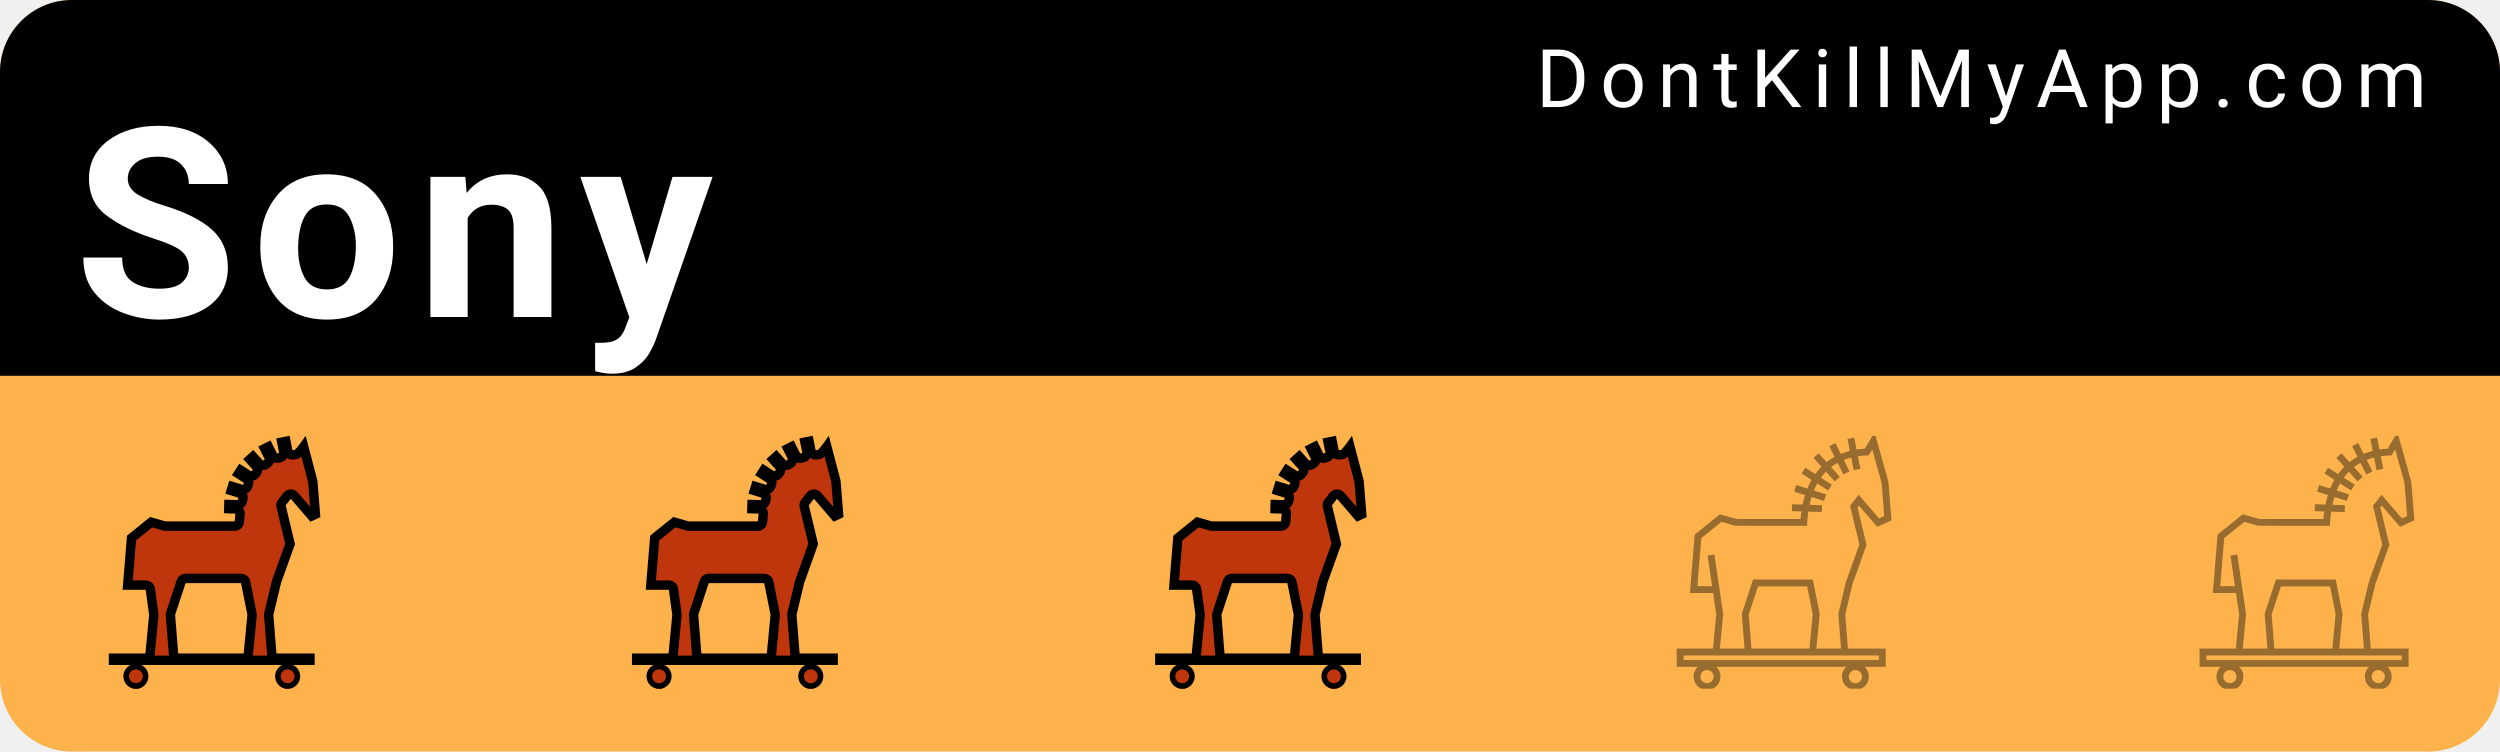
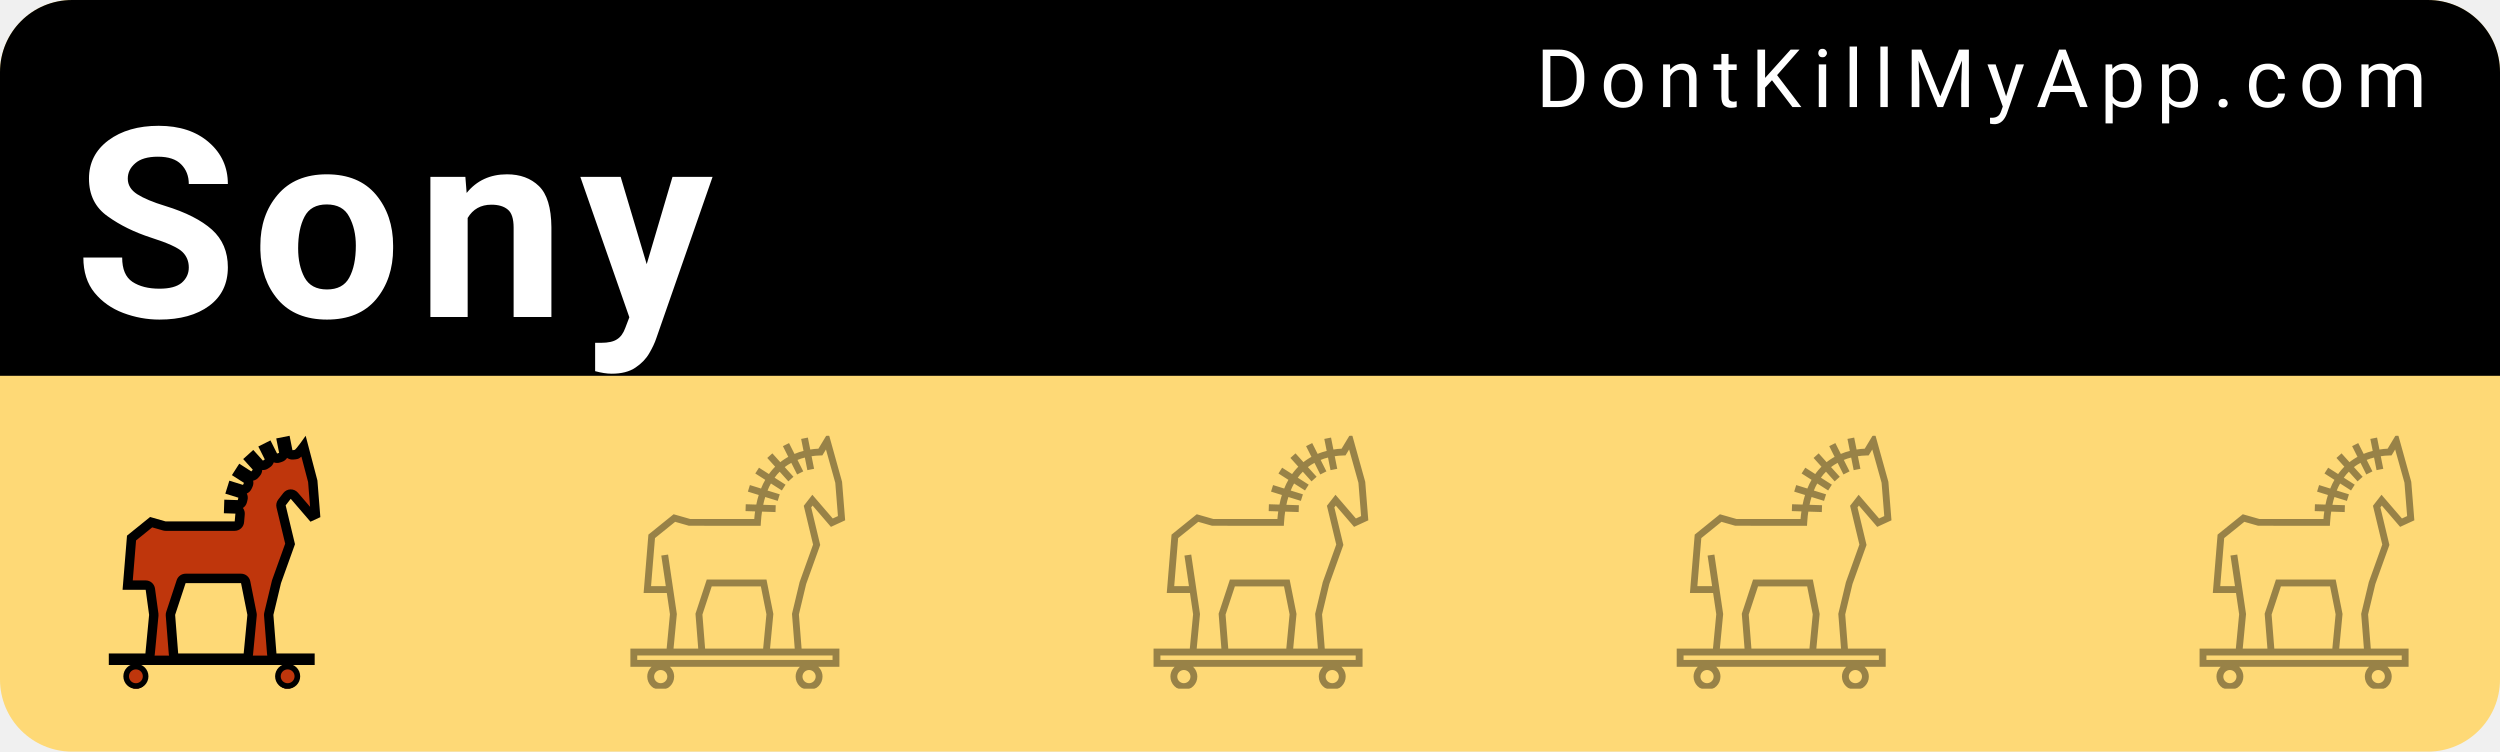
<svg xmlns="http://www.w3.org/2000/svg" width="153mm" height="46mm" viewBox="0 0 153 46" version="1.1" id="svg8">
  <defs id="defs2" />
  <g id="layer1" transform="translate(0,-251)">
-     <rect style="color:#000000;clip-rule:nonzero;display:inline;overflow:visible;visibility:visible;opacity:1;isolation:auto;mix-blend-mode:normal;color-interpolation:sRGB;color-interpolation-filters:linearRGB;solid-color:#000000;solid-opacity:1;fill:#feb24c;fill-opacity:1;fill-rule:nonzero;stroke:none;stroke-width:0.529;stroke-linecap:round;stroke-linejoin:miter;stroke-miterlimit:4;stroke-dasharray:none;stroke-dashoffset:0;stroke-opacity:1;color-rendering:auto;image-rendering:auto;shape-rendering:auto;text-rendering:auto;enable-background:accumulate" id="bkg" width="153" height="46" x="6.5503158e-15" y="251" rx="4.416" ry="4.416" />
+     <rect style="color:#000000;clip-rule:nonzero;display:inline;overflow:visible;visibility:visible;opacity:1;isolation:auto;mix-blend-mode:normal;color-interpolation:sRGB;color-interpolation-filters:linearRGB;solid-color:#000000;solid-opacity:1;fill:#fed976;fill-opacity:1;fill-rule:nonzero;stroke:none;stroke-width:0.529;stroke-linecap:round;stroke-linejoin:miter;stroke-miterlimit:4;stroke-dasharray:none;stroke-dashoffset:0;stroke-opacity:1;color-rendering:auto;image-rendering:auto;shape-rendering:auto;text-rendering:auto;enable-background:accumulate" id="bkg" width="153" height="46" x="6.5503158e-15" y="251" rx="4.416" ry="4.416" />
    <path style="color:#000000;clip-rule:nonzero;display:inline;overflow:visible;visibility:visible;opacity:1;isolation:auto;mix-blend-mode:normal;color-interpolation:sRGB;color-interpolation-filters:linearRGB;solid-color:#000000;solid-opacity:1;fill:#000000;fill-opacity:1;fill-rule:nonzero;stroke:none;stroke-width:2;stroke-linecap:round;stroke-linejoin:miter;stroke-miterlimit:4;stroke-dasharray:none;stroke-dashoffset:0;stroke-opacity:1;color-rendering:auto;image-rendering:auto;shape-rendering:auto;text-rendering:auto;enable-background:accumulate" d="M 16.689,0 C 7.443,0 0,7.443 0,16.689 V 86.93 H 578.268 V 16.689 C 578.268,7.443 570.824,0 561.578,0 Z" id="bkgtop" transform="matrix(0.2645833,0,0,0.2645833,0,251)" />
    <text xml:space="preserve" style="font-style:normal;font-variant:normal;font-weight:300;font-stretch:normal;font-size:9.648px;line-height:0%;font-family:Roboto;-inkscape-font-specification:'Roboto Light';text-align:start;letter-spacing:0.685px;word-spacing:0px;writing-mode:lr-tb;text-anchor:start;fill:#ffffff;fill-opacity:1;stroke:none;stroke-width:0.201px;stroke-linecap:butt;stroke-linejoin:miter;stroke-opacity:1" x="94.007" y="257.55" id="link">
      <tspan id="tspan817" x="94.007" y="257.55" style="font-style:normal;font-variant:normal;font-weight:normal;font-stretch:normal;font-size:4.939px;font-family:Roboto;-inkscape-font-specification:Roboto;fill:#ffffff;stroke-width:0.201px">DontKillMyApp.com</tspan>
    </text>
    <text xml:space="preserve" style="font-style:normal;font-variant:normal;font-weight:bold;font-stretch:normal;font-size:12.7px;line-height:0%;font-family:Roboto;-inkscape-font-specification:'Roboto Bold';text-align:start;letter-spacing:0.902px;word-spacing:0px;writing-mode:lr-tb;text-anchor:start;fill:#ffffff;fill-opacity:1;stroke:none;stroke-width:0.265px;stroke-linecap:butt;stroke-linejoin:miter;stroke-opacity:1" x="4.538" y="270.402" id="vendor">
      <tspan id="tspan821" x="4.538" y="270.402" style="font-style:normal;font-variant:normal;font-weight:bold;font-stretch:normal;font-size:16.228px;font-family:Roboto;-inkscape-font-specification:'Roboto Bold';fill:#ffffff;stroke-width:0.265px">Sony</tspan>
    </text>
    <g id="poo1" transform="matrix(0.01510025,0,0,0.01510025,5.393161,277.6693)">
      <svg version="1.1" x="0px" y="0px" viewBox="0 0 75.284 90" xml:space="preserve" id="svg14" width="1025" height="1025">
        <defs id="defs18" />
        <g id="g8" transform="translate(-12.358,-5)">
          <circle cx="75.88" cy="91.367" r="3.633" id="circle2" />
          <circle cx="22.104" cy="91.367" r="3.633" id="circle4" />
          <path d="M 70.933,68.74 73.642,57.429 78.616,43.583 75.297,29.754 77.107,27.43 84.123,35.584 87.642,33.96 86.598,20.908 82.413,5 c 0,0 -3.433,5.014 -3.983,5.058 -0.235,0.019 -0.476,0.041 -0.722,0.067 L 76.688,5 l -4.743,0.945 1.024,5.144 c -0.243,0.075 -0.487,0.155 -0.731,0.24 L 69.89,6.65 l -4.323,2.168 2.307,4.599 c -0.223,0.141 -0.444,0.287 -0.665,0.44 l -3.435,-3.814 -3.593,3.237 3.418,3.794 c -0.176,0.2 -0.351,0.402 -0.523,0.613 l -4.3,-2.751 -2.606,4.074 4.293,2.746 c -0.119,0.237 -0.234,0.483 -0.348,0.73 l -4.859,-1.507 -1.434,4.619 4.649,1.442 c -0.076,0.278 -0.144,0.567 -0.214,0.855 l -4.794,-0.156 -0.157,4.834 4.106,0.133 C 57.309,33.6 57.22,34.517 57.165,35.481 H 32.587 L 27.056,33.9 18.837,40.539 17.255,59.821 h 8.228 l 1.219,8.917 -1.315,13.722 H 12.358 v 4.115 H 85.623 V 82.46 H 72.017 Z M 37.046,82.462 35.962,68.74 39.693,57.429 h 19.724 l 2.255,11.311 -1.315,13.722 z" id="path6" />
        </g>
        <g transform="translate(-12.358,-5)" id="g821" style="fill:#bf360c;fill-opacity:1">
          <circle id="circle815" r="3.633" cy="91.367" cx="75.88" style="fill:#bf360c;fill-opacity:1" />
          <circle id="circle817" r="3.633" cy="91.367" cx="22.104" style="fill:#bf360c;fill-opacity:1" />
          <path style="fill:#bf360c;fill-opacity:1" id="path819" d="m 80.895,12.396 c -0.113,0.103 -0.209,0.199 -0.396,0.332 -0.277,0.196 -0.575,0.57 -1.801,0.668 -0.217,0.018 -0.43,0.037 -0.639,0.059 A 3.349,3.349 0 0 1 75.799,12.875 3.349,3.349 0 0 1 73.957,14.289 c -0.218,0.067 -0.424,0.134 -0.617,0.201 a 3.349,3.349 0 0 1 -2.287,-0.029 3.349,3.349 0 0 1 -1.391,1.787 c -0.185,0.117 -0.365,0.237 -0.547,0.363 a 3.349,3.349 0 0 1 -2.172,0.582 3.349,3.349 0 0 1 -0.83,2.094 c -0.165,0.188 -0.312,0.357 -0.441,0.516 a 3.349,3.349 0 0 1 -1.957,1.172 3.349,3.349 0 0 1 -0.26,2.283 c -0.088,0.176 -0.188,0.392 -0.299,0.633 a 3.349,3.349 0 0 1 -1.688,1.656 3.349,3.349 0 0 1 0.232,2.375 c -0.052,0.19 -0.113,0.451 -0.189,0.764 a 3.349,3.349 0 0 1 -1.422,2.008 3.349,3.349 0 0 1 0.648,2.395 c -0.099,0.856 -0.18,1.707 -0.23,2.584 a 3.349,3.349 0 0 1 -3.344,3.158 H 32.588 a 3.349,3.349 0 0 1 -0.92,-0.129 l -3.859,-1.104 -5.75,4.645 -1.168,14.229 h 4.592 a 3.349,3.349 0 0 1 3.318,2.896 l 1.219,8.918 a 3.349,3.349 0 0 1 0.016,0.773 L 28.721,82.781 a 3.349,3.349 0 0 1 -0.078,0.443 h 5.148 a 3.349,3.349 0 0 1 -0.082,-0.498 L 32.625,69.004 a 3.349,3.349 0 0 1 0.158,-1.312 l 3.73,-11.311 a 3.349,3.349 0 0 1 3.18,-2.301 h 19.725 a 3.349,3.349 0 0 1 3.285,2.695 l 2.254,11.311 a 3.349,3.349 0 0 1 0.049,0.975 l -1.314,13.723 a 3.349,3.349 0 0 1 -0.076,0.441 h 5.146 a 3.349,3.349 0 0 1 -0.082,-0.5 L 67.596,69.004 a 3.349,3.349 0 0 1 0.08,-1.043 l 2.709,-11.311 a 3.349,3.349 0 0 1 0.105,-0.354 L 75.125,43.391 72.041,30.535 a 3.349,3.349 0 0 1 0.613,-2.84 l 1.811,-2.324 a 3.349,3.349 0 0 1 5.182,-0.125 l 4.342,5.047 -0.705,-8.82 z" />
        </g>
        <circle style="color:#000000;clip-rule:nonzero;display:inline;overflow:visible;visibility:visible;opacity:1;isolation:auto;mix-blend-mode:normal;color-interpolation:sRGB;color-interpolation-filters:linearRGB;solid-color:#000000;solid-opacity:1;fill:#bf360c;fill-opacity:1;fill-rule:nonzero;stroke:#000000;stroke-width:2;stroke-linecap:round;stroke-linejoin:miter;stroke-miterlimit:4;stroke-dasharray:none;stroke-dashoffset:0;stroke-opacity:1;color-rendering:auto;image-rendering:auto;shape-rendering:auto;text-rendering:auto;enable-background:accumulate" id="path2590" cx="9.644" cy="85.599" r="3.464" />
        <circle r="3.464" cy="85.599" cx="63.644" id="circle2592" style="color:#000000;clip-rule:nonzero;display:inline;overflow:visible;visibility:visible;opacity:1;isolation:auto;mix-blend-mode:normal;color-interpolation:sRGB;color-interpolation-filters:linearRGB;solid-color:#000000;solid-opacity:1;fill:#bf360c;fill-opacity:1;fill-rule:nonzero;stroke:#000000;stroke-width:2;stroke-linecap:round;stroke-linejoin:miter;stroke-miterlimit:4;stroke-dasharray:none;stroke-dashoffset:0;stroke-opacity:1;color-rendering:auto;image-rendering:auto;shape-rendering:auto;text-rendering:auto;enable-background:accumulate" />
      </svg>
    </g>
    <g transform="matrix(0.01510025,0,0,0.01510025,37.41043,277.6693)" id="poo2">
-       <svg version="1.1" x="0px" y="0px" viewBox="0 0 75.284 90" xml:space="preserve" id="svg14" width="1025" height="1025">
-         <defs id="defs18" />
-         <g id="g8" transform="translate(-12.358,-5)">
-           <circle cx="75.88" cy="91.367" r="3.633" id="circle2" />
-           <circle cx="22.104" cy="91.367" r="3.633" id="circle4" />
-           <path d="M 70.933,68.74 73.642,57.429 78.616,43.583 75.297,29.754 77.107,27.43 84.123,35.584 87.642,33.96 86.598,20.908 82.413,5 c 0,0 -3.433,5.014 -3.983,5.058 -0.235,0.019 -0.476,0.041 -0.722,0.067 L 76.688,5 l -4.743,0.945 1.024,5.144 c -0.243,0.075 -0.487,0.155 -0.731,0.24 L 69.89,6.65 l -4.323,2.168 2.307,4.599 c -0.223,0.141 -0.444,0.287 -0.665,0.44 l -3.435,-3.814 -3.593,3.237 3.418,3.794 c -0.176,0.2 -0.351,0.402 -0.523,0.613 l -4.3,-2.751 -2.606,4.074 4.293,2.746 c -0.119,0.237 -0.234,0.483 -0.348,0.73 l -4.859,-1.507 -1.434,4.619 4.649,1.442 c -0.076,0.278 -0.144,0.567 -0.214,0.855 l -4.794,-0.156 -0.157,4.834 4.106,0.133 C 57.309,33.6 57.22,34.517 57.165,35.481 H 32.587 L 27.056,33.9 18.837,40.539 17.255,59.821 h 8.228 l 1.219,8.917 -1.315,13.722 H 12.358 v 4.115 H 85.623 V 82.46 H 72.017 Z M 37.046,82.462 35.962,68.74 39.693,57.429 h 19.724 l 2.255,11.311 -1.315,13.722 z" id="path6" />
-         </g>
-         <g transform="translate(-12.358,-5)" id="g821" style="fill:#bf360c;fill-opacity:1">
-           <circle id="circle815" r="3.633" cy="91.367" cx="75.88" style="fill:#bf360c;fill-opacity:1" />
-           <circle id="circle817" r="3.633" cy="91.367" cx="22.104" style="fill:#bf360c;fill-opacity:1" />
-           <path style="fill:#bf360c;fill-opacity:1" id="path819" d="m 80.895,12.396 c -0.113,0.103 -0.209,0.199 -0.396,0.332 -0.277,0.196 -0.575,0.57 -1.801,0.668 -0.217,0.018 -0.43,0.037 -0.639,0.059 A 3.349,3.349 0 0 1 75.799,12.875 3.349,3.349 0 0 1 73.957,14.289 c -0.218,0.067 -0.424,0.134 -0.617,0.201 a 3.349,3.349 0 0 1 -2.287,-0.029 3.349,3.349 0 0 1 -1.391,1.787 c -0.185,0.117 -0.365,0.237 -0.547,0.363 a 3.349,3.349 0 0 1 -2.172,0.582 3.349,3.349 0 0 1 -0.83,2.094 c -0.165,0.188 -0.312,0.357 -0.441,0.516 a 3.349,3.349 0 0 1 -1.957,1.172 3.349,3.349 0 0 1 -0.26,2.283 c -0.088,0.176 -0.188,0.392 -0.299,0.633 a 3.349,3.349 0 0 1 -1.688,1.656 3.349,3.349 0 0 1 0.232,2.375 c -0.052,0.19 -0.113,0.451 -0.189,0.764 a 3.349,3.349 0 0 1 -1.422,2.008 3.349,3.349 0 0 1 0.648,2.395 c -0.099,0.856 -0.18,1.707 -0.23,2.584 a 3.349,3.349 0 0 1 -3.344,3.158 H 32.588 a 3.349,3.349 0 0 1 -0.92,-0.129 l -3.859,-1.104 -5.75,4.645 -1.168,14.229 h 4.592 a 3.349,3.349 0 0 1 3.318,2.896 l 1.219,8.918 a 3.349,3.349 0 0 1 0.016,0.773 L 28.721,82.781 a 3.349,3.349 0 0 1 -0.078,0.443 h 5.148 a 3.349,3.349 0 0 1 -0.082,-0.498 L 32.625,69.004 a 3.349,3.349 0 0 1 0.158,-1.312 l 3.73,-11.311 a 3.349,3.349 0 0 1 3.18,-2.301 h 19.725 a 3.349,3.349 0 0 1 3.285,2.695 l 2.254,11.311 a 3.349,3.349 0 0 1 0.049,0.975 l -1.314,13.723 a 3.349,3.349 0 0 1 -0.076,0.441 h 5.146 a 3.349,3.349 0 0 1 -0.082,-0.5 L 67.596,69.004 a 3.349,3.349 0 0 1 0.08,-1.043 l 2.709,-11.311 a 3.349,3.349 0 0 1 0.105,-0.354 L 75.125,43.391 72.041,30.535 a 3.349,3.349 0 0 1 0.613,-2.84 l 1.811,-2.324 a 3.349,3.349 0 0 1 5.182,-0.125 l 4.342,5.047 -0.705,-8.82 z" />
-         </g>
-         <circle style="color:#000000;clip-rule:nonzero;display:inline;overflow:visible;visibility:visible;opacity:1;isolation:auto;mix-blend-mode:normal;color-interpolation:sRGB;color-interpolation-filters:linearRGB;solid-color:#000000;solid-opacity:1;fill:#bf360c;fill-opacity:1;fill-rule:nonzero;stroke:#000000;stroke-width:2;stroke-linecap:round;stroke-linejoin:miter;stroke-miterlimit:4;stroke-dasharray:none;stroke-dashoffset:0;stroke-opacity:1;color-rendering:auto;image-rendering:auto;shape-rendering:auto;text-rendering:auto;enable-background:accumulate" id="path2590" cx="9.644" cy="85.599" r="3.464" />
-         <circle r="3.464" cy="85.599" cx="63.644" id="circle2592" style="color:#000000;clip-rule:nonzero;display:inline;overflow:visible;visibility:visible;opacity:1;isolation:auto;mix-blend-mode:normal;color-interpolation:sRGB;color-interpolation-filters:linearRGB;solid-color:#000000;solid-opacity:1;fill:#bf360c;fill-opacity:1;fill-rule:nonzero;stroke:#000000;stroke-width:2;stroke-linecap:round;stroke-linejoin:miter;stroke-miterlimit:4;stroke-dasharray:none;stroke-dashoffset:0;stroke-opacity:1;color-rendering:auto;image-rendering:auto;shape-rendering:auto;text-rendering:auto;enable-background:accumulate" />
+       <svg version="1.1" x="0px" y="0px" viewBox="0 0 77.221 92.142" xml:space="preserve" id="svg8" width="1025" height="1025">
+         <defs id="defs12" />
+         <path d="m 6.144,87.741 c 0,2.427 1.975,4.401 4.403,4.401 2.426,0 4.4,-1.975 4.4,-4.401 0,-1.833 -1.127,-3.405 -2.723,-4.066 h 50.704 c -1.597,0.661 -2.724,2.233 -2.724,4.066 0,2.427 1.975,4.401 4.402,4.401 2.427,0 4.401,-1.975 4.401,-4.401 0,-1.833 -1.127,-3.405 -2.724,-4.066 h 8.868 V 78.038 H 61.417 L 60.391,65.052 63.063,53.876 68.139,39.747 64.834,25.978 65.869,24.649 72.694,32.58 77.221,30.492 76.13,16.85 71.43,0 68.303,5.185 c -1.057,0.039 -2.307,0.148 -3.67,0.386 L 63.77,1.246 62.299,1.539 63.162,5.875 c -1.321,0.31 -2.713,0.751 -4.118,1.366 l -1.962,-3.912 -1.341,0.673 1.95,3.887 c -1.234,0.644 -2.459,1.436 -3.636,2.406 l -2.868,-3.184 -1.114,1.004 2.859,3.174 c -1.001,0.956 -1.949,2.066 -2.825,3.336 l -3.601,-2.304 -0.809,1.264 3.598,2.302 c -0.706,1.182 -1.348,2.492 -1.91,3.944 l -4.012,-1.245 -0.444,1.433 3.952,1.226 c -0.44,1.333 -0.815,2.775 -1.114,4.335 l -3.752,-0.122 -0.049,1.499 3.54,0.115 c -0.182,1.184 -0.325,2.425 -0.418,3.739 H 21.19 L 15.357,29.144 6.542,36.264 4.859,56.78 h 8.34 l 1.214,8.233 -1.248,13.026 H 0 v 5.637 h 8.868 c -1.597,0.661 -2.724,2.233 -2.724,4.065 z m 7.303,0 c 0,1.6 -1.301,2.901 -2.9,2.901 -1.601,0 -2.903,-1.302 -2.903,-2.901 0,-1.6 1.302,-2.902 2.903,-2.902 1.599,0.001 2.9,1.302 2.9,2.902 z m 54.061,0 c 0,1.6 -1.302,2.901 -2.901,2.901 -1.601,0 -2.902,-1.302 -2.902,-2.901 0,-1.6 1.302,-2.902 2.902,-2.902 1.599,0.001 2.901,1.302 2.901,2.902 z m -54.7,-43.896 -1.484,0.219 1.654,11.216 H 6.487 l 1.498,-18.253 7.709,-6.227 5.186,1.482 25.619,0.029 0.041,-0.707 c 0.092,-1.596 0.259,-3.081 0.478,-4.483 l 4.872,0.158 0.049,-1.499 -4.661,-0.151 c 0.278,-1.415 0.618,-2.73 1.015,-3.946 l 4.556,1.413 0.444,-1.433 -4.498,-1.395 c 0.51,-1.32 1.09,-2.514 1.727,-3.596 l 4.01,2.565 0.809,-1.264 -4.018,-2.571 c 0.795,-1.159 1.662,-2.163 2.574,-3.043 l 3.196,3.548 1.114,-1.004 -3.193,-3.544 c 1.068,-0.877 2.185,-1.598 3.321,-2.188 l 2.133,4.254 1.341,-0.673 -2.118,-4.224 C 60.95,7.989 62.216,7.597 63.449,7.315 l 0.92,4.621 1.471,-0.293 -0.919,-4.619 C 66.28,6.799 67.577,6.697 68.749,6.673 l 0.413,-0.009 1.759,-2.916 3.72,13.293 1.001,12.526 -2.548,1.176 -7.282,-8.462 -2.604,3.344 3.369,14.035 -4.948,13.787 -2.75,11.486 1.035,13.104 H 49.828 L 51.082,64.954 48.673,52.872 H 27.686 l -3.968,12.029 1.038,13.136 H 14.672 L 15.924,64.973 Z M 26.261,78.039 25.238,65.085 28.772,54.374 h 18.671 l 2.125,10.659 -1.247,13.006 z M 1.5,79.539 h 72.152 v 2.637 H 1.5 Z" id="path2" style="stroke:#000000;stroke-opacity:1;opacity:0.4" />
      </svg>
    </g>
    <g id="poo3" transform="matrix(0.01510025,0,0,0.01510025,69.4277,277.6693)">
-       <svg version="1.1" x="0px" y="0px" viewBox="0 0 75.284 90" xml:space="preserve" id="svg14" width="1025" height="1025">
-         <defs id="defs18" />
-         <g id="g8" transform="translate(-12.358,-5)">
-           <circle cx="75.88" cy="91.367" r="3.633" id="circle2" />
-           <circle cx="22.104" cy="91.367" r="3.633" id="circle4" />
-           <path d="M 70.933,68.74 73.642,57.429 78.616,43.583 75.297,29.754 77.107,27.43 84.123,35.584 87.642,33.96 86.598,20.908 82.413,5 c 0,0 -3.433,5.014 -3.983,5.058 -0.235,0.019 -0.476,0.041 -0.722,0.067 L 76.688,5 l -4.743,0.945 1.024,5.144 c -0.243,0.075 -0.487,0.155 -0.731,0.24 L 69.89,6.65 l -4.323,2.168 2.307,4.599 c -0.223,0.141 -0.444,0.287 -0.665,0.44 l -3.435,-3.814 -3.593,3.237 3.418,3.794 c -0.176,0.2 -0.351,0.402 -0.523,0.613 l -4.3,-2.751 -2.606,4.074 4.293,2.746 c -0.119,0.237 -0.234,0.483 -0.348,0.73 l -4.859,-1.507 -1.434,4.619 4.649,1.442 c -0.076,0.278 -0.144,0.567 -0.214,0.855 l -4.794,-0.156 -0.157,4.834 4.106,0.133 C 57.309,33.6 57.22,34.517 57.165,35.481 H 32.587 L 27.056,33.9 18.837,40.539 17.255,59.821 h 8.228 l 1.219,8.917 -1.315,13.722 H 12.358 v 4.115 H 85.623 V 82.46 H 72.017 Z M 37.046,82.462 35.962,68.74 39.693,57.429 h 19.724 l 2.255,11.311 -1.315,13.722 z" id="path6" />
-         </g>
-         <g transform="translate(-12.358,-5)" id="g821" style="fill:#bf360c;fill-opacity:1">
-           <circle id="circle815" r="3.633" cy="91.367" cx="75.88" style="fill:#bf360c;fill-opacity:1" />
-           <circle id="circle817" r="3.633" cy="91.367" cx="22.104" style="fill:#bf360c;fill-opacity:1" />
-           <path style="fill:#bf360c;fill-opacity:1" id="path819" d="m 80.895,12.396 c -0.113,0.103 -0.209,0.199 -0.396,0.332 -0.277,0.196 -0.575,0.57 -1.801,0.668 -0.217,0.018 -0.43,0.037 -0.639,0.059 A 3.349,3.349 0 0 1 75.799,12.875 3.349,3.349 0 0 1 73.957,14.289 c -0.218,0.067 -0.424,0.134 -0.617,0.201 a 3.349,3.349 0 0 1 -2.287,-0.029 3.349,3.349 0 0 1 -1.391,1.787 c -0.185,0.117 -0.365,0.237 -0.547,0.363 a 3.349,3.349 0 0 1 -2.172,0.582 3.349,3.349 0 0 1 -0.83,2.094 c -0.165,0.188 -0.312,0.357 -0.441,0.516 a 3.349,3.349 0 0 1 -1.957,1.172 3.349,3.349 0 0 1 -0.26,2.283 c -0.088,0.176 -0.188,0.392 -0.299,0.633 a 3.349,3.349 0 0 1 -1.688,1.656 3.349,3.349 0 0 1 0.232,2.375 c -0.052,0.19 -0.113,0.451 -0.189,0.764 a 3.349,3.349 0 0 1 -1.422,2.008 3.349,3.349 0 0 1 0.648,2.395 c -0.099,0.856 -0.18,1.707 -0.23,2.584 a 3.349,3.349 0 0 1 -3.344,3.158 H 32.588 a 3.349,3.349 0 0 1 -0.92,-0.129 l -3.859,-1.104 -5.75,4.645 -1.168,14.229 h 4.592 a 3.349,3.349 0 0 1 3.318,2.896 l 1.219,8.918 a 3.349,3.349 0 0 1 0.016,0.773 L 28.721,82.781 a 3.349,3.349 0 0 1 -0.078,0.443 h 5.148 a 3.349,3.349 0 0 1 -0.082,-0.498 L 32.625,69.004 a 3.349,3.349 0 0 1 0.158,-1.312 l 3.73,-11.311 a 3.349,3.349 0 0 1 3.18,-2.301 h 19.725 a 3.349,3.349 0 0 1 3.285,2.695 l 2.254,11.311 a 3.349,3.349 0 0 1 0.049,0.975 l -1.314,13.723 a 3.349,3.349 0 0 1 -0.076,0.441 h 5.146 a 3.349,3.349 0 0 1 -0.082,-0.5 L 67.596,69.004 a 3.349,3.349 0 0 1 0.08,-1.043 l 2.709,-11.311 a 3.349,3.349 0 0 1 0.105,-0.354 L 75.125,43.391 72.041,30.535 a 3.349,3.349 0 0 1 0.613,-2.84 l 1.811,-2.324 a 3.349,3.349 0 0 1 5.182,-0.125 l 4.342,5.047 -0.705,-8.82 z" />
-         </g>
-         <circle style="color:#000000;clip-rule:nonzero;display:inline;overflow:visible;visibility:visible;opacity:1;isolation:auto;mix-blend-mode:normal;color-interpolation:sRGB;color-interpolation-filters:linearRGB;solid-color:#000000;solid-opacity:1;fill:#bf360c;fill-opacity:1;fill-rule:nonzero;stroke:#000000;stroke-width:2;stroke-linecap:round;stroke-linejoin:miter;stroke-miterlimit:4;stroke-dasharray:none;stroke-dashoffset:0;stroke-opacity:1;color-rendering:auto;image-rendering:auto;shape-rendering:auto;text-rendering:auto;enable-background:accumulate" id="path2590" cx="9.644" cy="85.599" r="3.464" />
-         <circle r="3.464" cy="85.599" cx="63.644" id="circle2592" style="color:#000000;clip-rule:nonzero;display:inline;overflow:visible;visibility:visible;opacity:1;isolation:auto;mix-blend-mode:normal;color-interpolation:sRGB;color-interpolation-filters:linearRGB;solid-color:#000000;solid-opacity:1;fill:#bf360c;fill-opacity:1;fill-rule:nonzero;stroke:#000000;stroke-width:2;stroke-linecap:round;stroke-linejoin:miter;stroke-miterlimit:4;stroke-dasharray:none;stroke-dashoffset:0;stroke-opacity:1;color-rendering:auto;image-rendering:auto;shape-rendering:auto;text-rendering:auto;enable-background:accumulate" />
+       <svg version="1.1" x="0px" y="0px" viewBox="0 0 77.221 92.142" xml:space="preserve" id="svg8" width="1025" height="1025">
+         <defs id="defs12" />
+         <path d="m 6.144,87.741 c 0,2.427 1.975,4.401 4.403,4.401 2.426,0 4.4,-1.975 4.4,-4.401 0,-1.833 -1.127,-3.405 -2.723,-4.066 h 50.704 c -1.597,0.661 -2.724,2.233 -2.724,4.066 0,2.427 1.975,4.401 4.402,4.401 2.427,0 4.401,-1.975 4.401,-4.401 0,-1.833 -1.127,-3.405 -2.724,-4.066 h 8.868 V 78.038 H 61.417 L 60.391,65.052 63.063,53.876 68.139,39.747 64.834,25.978 65.869,24.649 72.694,32.58 77.221,30.492 76.13,16.85 71.43,0 68.303,5.185 c -1.057,0.039 -2.307,0.148 -3.67,0.386 L 63.77,1.246 62.299,1.539 63.162,5.875 c -1.321,0.31 -2.713,0.751 -4.118,1.366 l -1.962,-3.912 -1.341,0.673 1.95,3.887 c -1.234,0.644 -2.459,1.436 -3.636,2.406 l -2.868,-3.184 -1.114,1.004 2.859,3.174 c -1.001,0.956 -1.949,2.066 -2.825,3.336 l -3.601,-2.304 -0.809,1.264 3.598,2.302 c -0.706,1.182 -1.348,2.492 -1.91,3.944 l -4.012,-1.245 -0.444,1.433 3.952,1.226 c -0.44,1.333 -0.815,2.775 -1.114,4.335 l -3.752,-0.122 -0.049,1.499 3.54,0.115 c -0.182,1.184 -0.325,2.425 -0.418,3.739 H 21.19 L 15.357,29.144 6.542,36.264 4.859,56.78 h 8.34 l 1.214,8.233 -1.248,13.026 H 0 v 5.637 h 8.868 c -1.597,0.661 -2.724,2.233 -2.724,4.065 z m 7.303,0 c 0,1.6 -1.301,2.901 -2.9,2.901 -1.601,0 -2.903,-1.302 -2.903,-2.901 0,-1.6 1.302,-2.902 2.903,-2.902 1.599,0.001 2.9,1.302 2.9,2.902 z m 54.061,0 c 0,1.6 -1.302,2.901 -2.901,2.901 -1.601,0 -2.902,-1.302 -2.902,-2.901 0,-1.6 1.302,-2.902 2.902,-2.902 1.599,0.001 2.901,1.302 2.901,2.902 z m -54.7,-43.896 -1.484,0.219 1.654,11.216 H 6.487 l 1.498,-18.253 7.709,-6.227 5.186,1.482 25.619,0.029 0.041,-0.707 c 0.092,-1.596 0.259,-3.081 0.478,-4.483 l 4.872,0.158 0.049,-1.499 -4.661,-0.151 c 0.278,-1.415 0.618,-2.73 1.015,-3.946 l 4.556,1.413 0.444,-1.433 -4.498,-1.395 c 0.51,-1.32 1.09,-2.514 1.727,-3.596 l 4.01,2.565 0.809,-1.264 -4.018,-2.571 c 0.795,-1.159 1.662,-2.163 2.574,-3.043 l 3.196,3.548 1.114,-1.004 -3.193,-3.544 c 1.068,-0.877 2.185,-1.598 3.321,-2.188 l 2.133,4.254 1.341,-0.673 -2.118,-4.224 C 60.95,7.989 62.216,7.597 63.449,7.315 l 0.92,4.621 1.471,-0.293 -0.919,-4.619 C 66.28,6.799 67.577,6.697 68.749,6.673 l 0.413,-0.009 1.759,-2.916 3.72,13.293 1.001,12.526 -2.548,1.176 -7.282,-8.462 -2.604,3.344 3.369,14.035 -4.948,13.787 -2.75,11.486 1.035,13.104 H 49.828 L 51.082,64.954 48.673,52.872 H 27.686 l -3.968,12.029 1.038,13.136 H 14.672 L 15.924,64.973 Z M 26.261,78.039 25.238,65.085 28.772,54.374 h 18.671 l 2.125,10.659 -1.247,13.006 z M 1.5,79.539 h 72.152 v 2.637 H 1.5 Z" id="path2" style="stroke:#000000;stroke-opacity:1;opacity:0.4" />
      </svg>
    </g>
    <g transform="matrix(0.01510025,0,0,0.01510025,101.445,277.6693)" id="poo4">
      <svg version="1.1" x="0px" y="0px" viewBox="0 0 77.221 92.142" xml:space="preserve" id="svg8" width="1025" height="1025">
        <defs id="defs12" />
        <path d="m 6.144,87.741 c 0,2.427 1.975,4.401 4.403,4.401 2.426,0 4.4,-1.975 4.4,-4.401 0,-1.833 -1.127,-3.405 -2.723,-4.066 h 50.704 c -1.597,0.661 -2.724,2.233 -2.724,4.066 0,2.427 1.975,4.401 4.402,4.401 2.427,0 4.401,-1.975 4.401,-4.401 0,-1.833 -1.127,-3.405 -2.724,-4.066 h 8.868 V 78.038 H 61.417 L 60.391,65.052 63.063,53.876 68.139,39.747 64.834,25.978 65.869,24.649 72.694,32.58 77.221,30.492 76.13,16.85 71.43,0 68.303,5.185 c -1.057,0.039 -2.307,0.148 -3.67,0.386 L 63.77,1.246 62.299,1.539 63.162,5.875 c -1.321,0.31 -2.713,0.751 -4.118,1.366 l -1.962,-3.912 -1.341,0.673 1.95,3.887 c -1.234,0.644 -2.459,1.436 -3.636,2.406 l -2.868,-3.184 -1.114,1.004 2.859,3.174 c -1.001,0.956 -1.949,2.066 -2.825,3.336 l -3.601,-2.304 -0.809,1.264 3.598,2.302 c -0.706,1.182 -1.348,2.492 -1.91,3.944 l -4.012,-1.245 -0.444,1.433 3.952,1.226 c -0.44,1.333 -0.815,2.775 -1.114,4.335 l -3.752,-0.122 -0.049,1.499 3.54,0.115 c -0.182,1.184 -0.325,2.425 -0.418,3.739 H 21.19 L 15.357,29.144 6.542,36.264 4.859,56.78 h 8.34 l 1.214,8.233 -1.248,13.026 H 0 v 5.637 h 8.868 c -1.597,0.661 -2.724,2.233 -2.724,4.065 z m 7.303,0 c 0,1.6 -1.301,2.901 -2.9,2.901 -1.601,0 -2.903,-1.302 -2.903,-2.901 0,-1.6 1.302,-2.902 2.903,-2.902 1.599,0.001 2.9,1.302 2.9,2.902 z m 54.061,0 c 0,1.6 -1.302,2.901 -2.901,2.901 -1.601,0 -2.902,-1.302 -2.902,-2.901 0,-1.6 1.302,-2.902 2.902,-2.902 1.599,0.001 2.901,1.302 2.901,2.902 z m -54.7,-43.896 -1.484,0.219 1.654,11.216 H 6.487 l 1.498,-18.253 7.709,-6.227 5.186,1.482 25.619,0.029 0.041,-0.707 c 0.092,-1.596 0.259,-3.081 0.478,-4.483 l 4.872,0.158 0.049,-1.499 -4.661,-0.151 c 0.278,-1.415 0.618,-2.73 1.015,-3.946 l 4.556,1.413 0.444,-1.433 -4.498,-1.395 c 0.51,-1.32 1.09,-2.514 1.727,-3.596 l 4.01,2.565 0.809,-1.264 -4.018,-2.571 c 0.795,-1.159 1.662,-2.163 2.574,-3.043 l 3.196,3.548 1.114,-1.004 -3.193,-3.544 c 1.068,-0.877 2.185,-1.598 3.321,-2.188 l 2.133,4.254 1.341,-0.673 -2.118,-4.224 C 60.95,7.989 62.216,7.597 63.449,7.315 l 0.92,4.621 1.471,-0.293 -0.919,-4.619 C 66.28,6.799 67.577,6.697 68.749,6.673 l 0.413,-0.009 1.759,-2.916 3.72,13.293 1.001,12.526 -2.548,1.176 -7.282,-8.462 -2.604,3.344 3.369,14.035 -4.948,13.787 -2.75,11.486 1.035,13.104 H 49.828 L 51.082,64.954 48.673,52.872 H 27.686 l -3.968,12.029 1.038,13.136 H 14.672 L 15.924,64.973 Z M 26.261,78.039 25.238,65.085 28.772,54.374 h 18.671 l 2.125,10.659 -1.247,13.006 z M 1.5,79.539 h 72.152 v 2.637 H 1.5 Z" id="path2" style="stroke:#000000;stroke-opacity:1;opacity:0.4" />
      </svg>
    </g>
    <g transform="matrix(0.01510025,0,0,0.01510025,133.445,277.6693)" id="poo5">
      <svg version="1.1" x="0px" y="0px" viewBox="0 0 77.221 92.142" xml:space="preserve" id="svg8" width="1025" height="1025">
        <defs id="defs12" />
        <path d="m 6.144,87.741 c 0,2.427 1.975,4.401 4.403,4.401 2.426,0 4.4,-1.975 4.4,-4.401 0,-1.833 -1.127,-3.405 -2.723,-4.066 h 50.704 c -1.597,0.661 -2.724,2.233 -2.724,4.066 0,2.427 1.975,4.401 4.402,4.401 2.427,0 4.401,-1.975 4.401,-4.401 0,-1.833 -1.127,-3.405 -2.724,-4.066 h 8.868 V 78.038 H 61.417 L 60.391,65.052 63.063,53.876 68.139,39.747 64.834,25.978 65.869,24.649 72.694,32.58 77.221,30.492 76.13,16.85 71.43,0 68.303,5.185 c -1.057,0.039 -2.307,0.148 -3.67,0.386 L 63.77,1.246 62.299,1.539 63.162,5.875 c -1.321,0.31 -2.713,0.751 -4.118,1.366 l -1.962,-3.912 -1.341,0.673 1.95,3.887 c -1.234,0.644 -2.459,1.436 -3.636,2.406 l -2.868,-3.184 -1.114,1.004 2.859,3.174 c -1.001,0.956 -1.949,2.066 -2.825,3.336 l -3.601,-2.304 -0.809,1.264 3.598,2.302 c -0.706,1.182 -1.348,2.492 -1.91,3.944 l -4.012,-1.245 -0.444,1.433 3.952,1.226 c -0.44,1.333 -0.815,2.775 -1.114,4.335 l -3.752,-0.122 -0.049,1.499 3.54,0.115 c -0.182,1.184 -0.325,2.425 -0.418,3.739 H 21.19 L 15.357,29.144 6.542,36.264 4.859,56.78 h 8.34 l 1.214,8.233 -1.248,13.026 H 0 v 5.637 h 8.868 c -1.597,0.661 -2.724,2.233 -2.724,4.065 z m 7.303,0 c 0,1.6 -1.301,2.901 -2.9,2.901 -1.601,0 -2.903,-1.302 -2.903,-2.901 0,-1.6 1.302,-2.902 2.903,-2.902 1.599,0.001 2.9,1.302 2.9,2.902 z m 54.061,0 c 0,1.6 -1.302,2.901 -2.901,2.901 -1.601,0 -2.902,-1.302 -2.902,-2.901 0,-1.6 1.302,-2.902 2.902,-2.902 1.599,0.001 2.901,1.302 2.901,2.902 z m -54.7,-43.896 -1.484,0.219 1.654,11.216 H 6.487 l 1.498,-18.253 7.709,-6.227 5.186,1.482 25.619,0.029 0.041,-0.707 c 0.092,-1.596 0.259,-3.081 0.478,-4.483 l 4.872,0.158 0.049,-1.499 -4.661,-0.151 c 0.278,-1.415 0.618,-2.73 1.015,-3.946 l 4.556,1.413 0.444,-1.433 -4.498,-1.395 c 0.51,-1.32 1.09,-2.514 1.727,-3.596 l 4.01,2.565 0.809,-1.264 -4.018,-2.571 c 0.795,-1.159 1.662,-2.163 2.574,-3.043 l 3.196,3.548 1.114,-1.004 -3.193,-3.544 c 1.068,-0.877 2.185,-1.598 3.321,-2.188 l 2.133,4.254 1.341,-0.673 -2.118,-4.224 C 60.95,7.989 62.216,7.597 63.449,7.315 l 0.92,4.621 1.471,-0.293 -0.919,-4.619 C 66.28,6.799 67.577,6.697 68.749,6.673 l 0.413,-0.009 1.759,-2.916 3.72,13.293 1.001,12.526 -2.548,1.176 -7.282,-8.462 -2.604,3.344 3.369,14.035 -4.948,13.787 -2.75,11.486 1.035,13.104 H 49.828 L 51.082,64.954 48.673,52.872 H 27.686 l -3.968,12.029 1.038,13.136 H 14.672 L 15.924,64.973 Z M 26.261,78.039 25.238,65.085 28.772,54.374 h 18.671 l 2.125,10.659 -1.247,13.006 z M 1.5,79.539 h 72.152 v 2.637 H 1.5 Z" id="path2" style="stroke:#000000;stroke-opacity:1;opacity:0.4" />
      </svg>
    </g>
  </g>
</svg>
